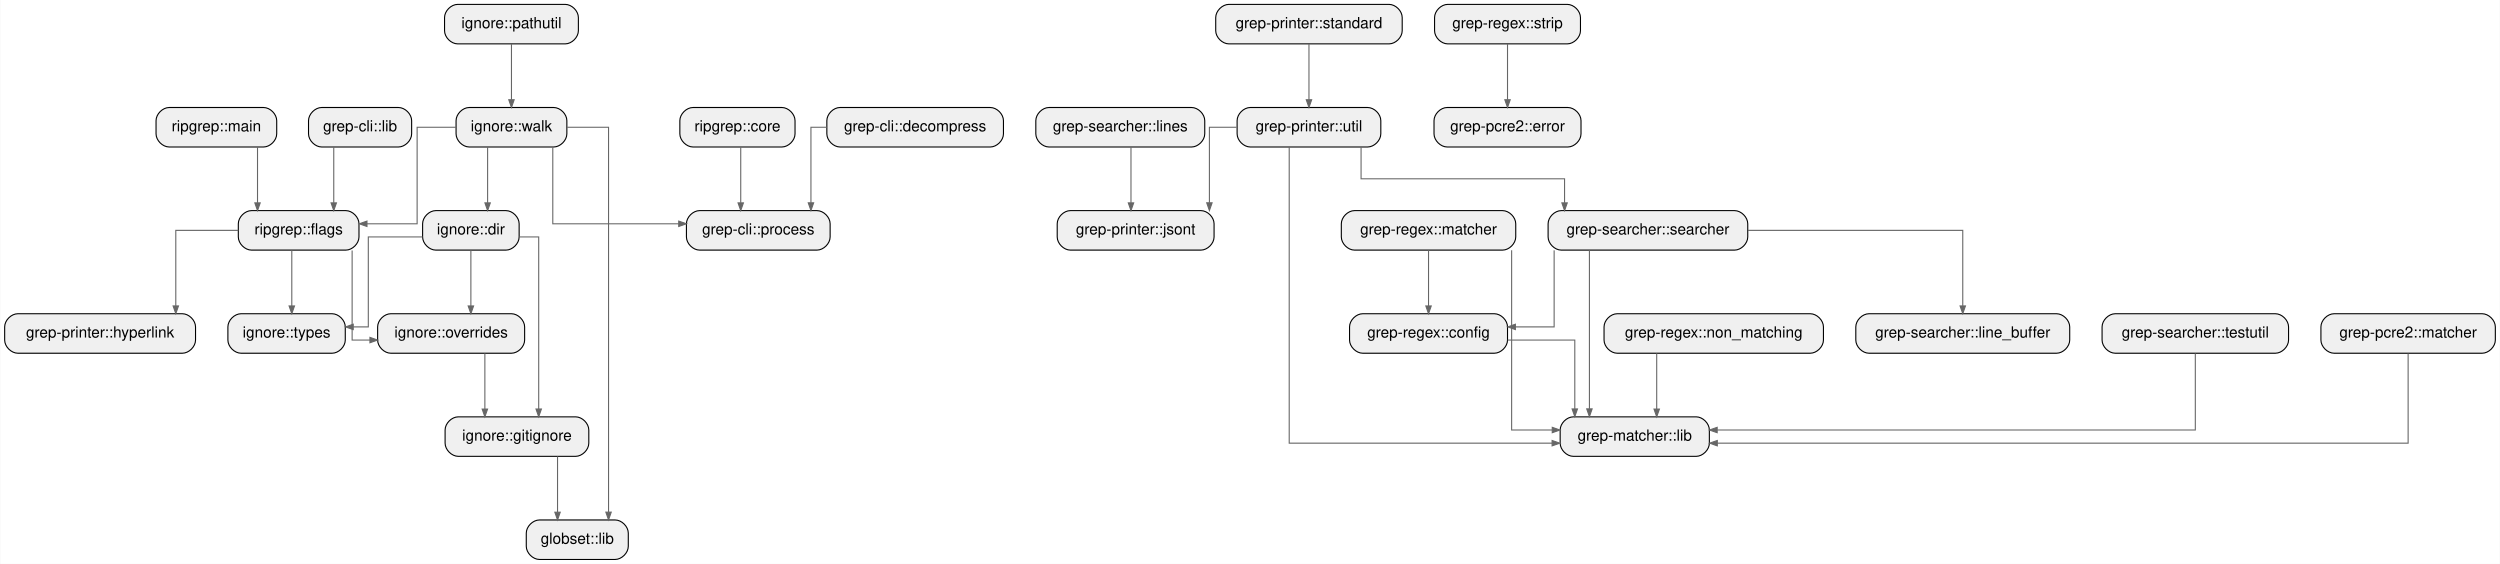
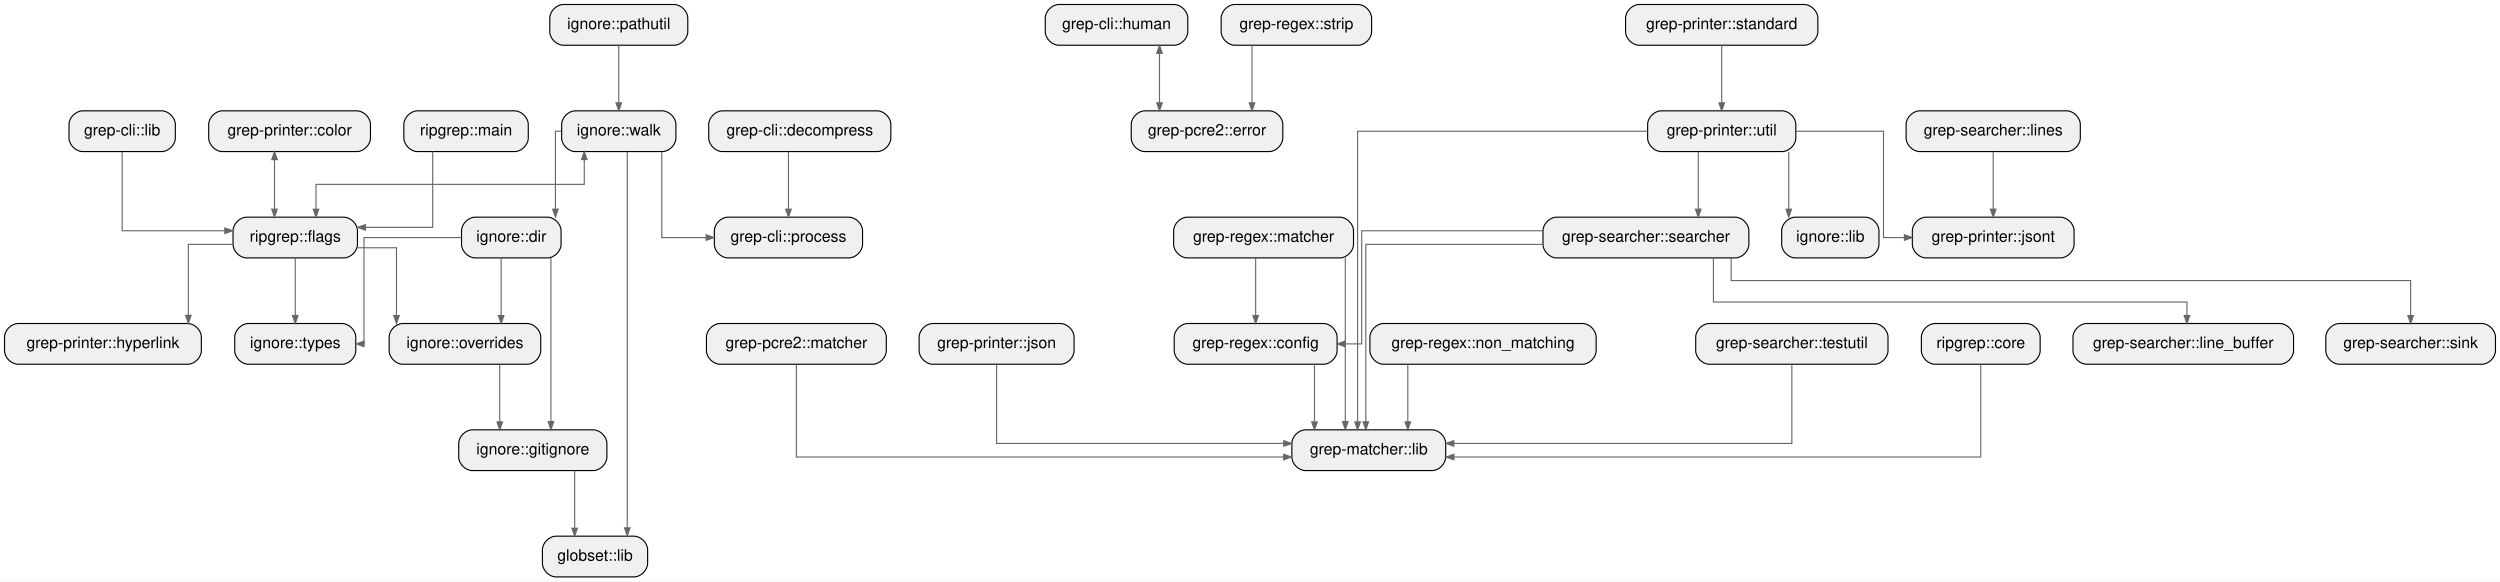
- <svg xmlns="http://www.w3.org/2000/svg" width="2279pt" height="514pt" viewBox="0.00 0.00 2278.50 514.00">
+ <svg xmlns="http://www.w3.org/2000/svg" width="2210pt" height="514pt" viewBox="0.00 0.00 2210.00 514.00">
  <g id="graph0" class="graph" transform="scale(1 1) rotate(0) translate(4 510)">
-     <polygon fill="white" stroke="transparent" points="-4,4 -4,-510 2274.5,-510 2274.5,4 -4,4" />
+     <polygon fill="white" stroke="transparent" points="-4,4 -4,-510 2206,-510 2206,4 -4,4" />
    <g id="node1" class="node">
      <path fill="#f0f0f0" stroke="black" d="M556.5,-36C556.5,-36 487.5,-36 487.5,-36 481.5,-36 475.5,-30 475.5,-24 475.5,-24 475.5,-12 475.5,-12 475.5,-6 481.5,0 487.5,0 487.5,0 556.5,0 556.5,0 562.5,0 568.5,-6 568.5,-12 568.5,-12 568.5,-24 568.5,-24 568.5,-30 562.5,-36 556.5,-36" />
      <text text-anchor="middle" x="522" y="-14.3" font-family="Helvetica,sans-Serif" font-size="14.00">globset::lib</text>
    </g>
    <g id="node2" class="node">
-       <path fill="#f0f0f0" stroke="black" d="M898.5,-412C898.5,-412 761.5,-412 761.5,-412 755.5,-412 749.5,-406 749.5,-400 749.5,-400 749.5,-388 749.5,-388 749.5,-382 755.5,-376 761.5,-376 761.5,-376 898.5,-376 898.5,-376 904.5,-376 910.5,-382 910.5,-388 910.5,-388 910.5,-400 910.5,-400 910.5,-406 904.5,-412 898.5,-412" />
-       <text text-anchor="middle" x="830" y="-390.3" font-family="Helvetica,sans-Serif" font-size="14.00">grep-cli::decompress</text>
+       <path fill="#f0f0f0" stroke="black" d="M771.5,-412C771.5,-412 634.5,-412 634.5,-412 628.5,-412 622.5,-406 622.5,-400 622.5,-400 622.5,-388 622.5,-388 622.5,-382 628.5,-376 634.5,-376 634.5,-376 771.5,-376 771.5,-376 777.5,-376 783.5,-382 783.5,-388 783.5,-388 783.5,-400 783.5,-400 783.5,-406 777.5,-412 771.5,-412" />
+       <text text-anchor="middle" x="703" y="-390.3" font-family="Helvetica,sans-Serif" font-size="14.00">grep-cli::decompress</text>
+     </g>
+     <g id="node5" class="node">
+       <path fill="#f0f0f0" stroke="black" d="M746.5,-318C746.5,-318 639.5,-318 639.5,-318 633.5,-318 627.5,-312 627.5,-306 627.5,-306 627.5,-294 627.5,-294 627.5,-288 633.5,-282 639.5,-282 639.5,-282 746.5,-282 746.5,-282 752.5,-282 758.5,-288 758.5,-294 758.5,-294 758.5,-306 758.5,-306 758.5,-312 752.5,-318 746.5,-318" />
+       <text text-anchor="middle" x="693" y="-296.3" font-family="Helvetica,sans-Serif" font-size="14.00">grep-cli::process</text>
+     </g>
+     <g id="edge1" class="edge">
+       <path fill="none" stroke="#666666" d="M693,-375.88C693,-375.88 693,-325.07 693,-325.07" />
+       <polygon fill="#666666" stroke="#666666" points="695.45,-325.07 693,-318.07 690.55,-325.07 695.45,-325.07" />
+     </g>
+     <g id="node3" class="node">
+       <path fill="#f0f0f0" stroke="black" d="M1034,-506C1034,-506 932,-506 932,-506 926,-506 920,-500 920,-494 920,-494 920,-482 920,-482 920,-476 926,-470 932,-470 932,-470 1034,-470 1034,-470 1040,-470 1046,-476 1046,-482 1046,-482 1046,-494 1046,-494 1046,-500 1040,-506 1034,-506" />
+       <text text-anchor="middle" x="983" y="-484.3" font-family="Helvetica,sans-Serif" font-size="14.00">grep-cli::human</text>
+     </g>
+     <g id="node7" class="node">
+       <path fill="#f0f0f0" stroke="black" d="M1118,-412C1118,-412 1008,-412 1008,-412 1002,-412 996,-406 996,-400 996,-400 996,-388 996,-388 996,-382 1002,-376 1008,-376 1008,-376 1118,-376 1118,-376 1124,-376 1130,-382 1130,-388 1130,-388 1130,-400 1130,-400 1130,-406 1124,-412 1118,-412" />
+       <text text-anchor="middle" x="1063" y="-390.3" font-family="Helvetica,sans-Serif" font-size="14.00">grep-pcre2::error</text>
+     </g>
+     <g id="edge2" class="edge">
+       <path fill="none" stroke="#666666" d="M1021,-462.88C1021,-462.88 1021,-419.07 1021,-419.07" />
+       <polygon fill="#666666" stroke="#666666" points="1023.45,-419.07 1021,-412.07 1018.55,-419.07 1023.45,-419.07" />
+       <polygon fill="#666666" stroke="#666666" points="1018.55,-462.88 1021,-469.88 1023.45,-462.88 1018.55,-462.88" />
    </g>
    <g id="node4" class="node">
-       <path fill="#f0f0f0" stroke="black" d="M740.5,-318C740.5,-318 633.5,-318 633.5,-318 627.5,-318 621.5,-312 621.5,-306 621.5,-306 621.5,-294 621.5,-294 621.5,-288 627.5,-282 633.5,-282 633.5,-282 740.5,-282 740.5,-282 746.5,-282 752.5,-288 752.5,-294 752.5,-294 752.5,-306 752.5,-306 752.5,-312 746.5,-318 740.5,-318" />
-       <text text-anchor="middle" x="687" y="-296.3" font-family="Helvetica,sans-Serif" font-size="14.00">grep-cli::process</text>
-     </g>
-     <g id="edge1" class="edge">
-       <path fill="none" stroke="#666666" d="M749.43,-394C740.75,-394 735,-394 735,-394 735,-394 735,-325.12 735,-325.12" />
-       <polygon fill="#666666" stroke="#666666" points="737.45,-325.12 735,-318.12 732.55,-325.12 737.45,-325.12" />
-     </g>
-     <g id="node3" class="node">
-       <path fill="#f0f0f0" stroke="black" d="M359,-412C359,-412 289,-412 289,-412 283,-412 277,-406 277,-400 277,-400 277,-388 277,-388 277,-382 283,-376 289,-376 289,-376 359,-376 359,-376 365,-376 371,-382 371,-388 371,-388 371,-400 371,-400 371,-406 365,-412 359,-412" />
-       <text text-anchor="middle" x="324" y="-390.3" font-family="Helvetica,sans-Serif" font-size="14.00">grep-cli::lib</text>
-     </g>
-     <g id="node27" class="node">
-       <path fill="#f0f0f0" stroke="black" d="M311,-318C311,-318 225,-318 225,-318 219,-318 213,-312 213,-306 213,-306 213,-294 213,-294 213,-288 219,-282 225,-282 225,-282 311,-282 311,-282 317,-282 323,-288 323,-294 323,-294 323,-306 323,-306 323,-312 317,-318 311,-318" />
-       <text text-anchor="middle" x="268" y="-296.3" font-family="Helvetica,sans-Serif" font-size="14.00">ripgrep::flags</text>
-     </g>
-     <g id="edge2" class="edge">
-       <path fill="none" stroke="#666666" d="M300,-375.88C300,-375.88 300,-325.07 300,-325.07" />
-       <polygon fill="#666666" stroke="#666666" points="302.45,-325.07 300,-318.07 297.55,-325.07 302.45,-325.07" />
-     </g>
-     <g id="node5" class="node">
-       <path fill="#f0f0f0" stroke="black" d="M1542,-130C1542,-130 1430,-130 1430,-130 1424,-130 1418,-124 1418,-118 1418,-118 1418,-106 1418,-106 1418,-100 1424,-94 1430,-94 1430,-94 1542,-94 1542,-94 1548,-94 1554,-100 1554,-106 1554,-106 1554,-118 1554,-118 1554,-124 1548,-130 1542,-130" />
-       <text text-anchor="middle" x="1486" y="-108.3" font-family="Helvetica,sans-Serif" font-size="14.00">grep-matcher::lib</text>
+       <path fill="#f0f0f0" stroke="black" d="M139,-412C139,-412 69,-412 69,-412 63,-412 57,-406 57,-400 57,-400 57,-388 57,-388 57,-382 63,-376 69,-376 69,-376 139,-376 139,-376 145,-376 151,-382 151,-388 151,-388 151,-400 151,-400 151,-406 145,-412 139,-412" />
+       <text text-anchor="middle" x="104" y="-390.3" font-family="Helvetica,sans-Serif" font-size="14.00">grep-cli::lib</text>
+     </g>
+     <g id="node32" class="node">
+       <path fill="#f0f0f0" stroke="black" d="M300,-318C300,-318 214,-318 214,-318 208,-318 202,-312 202,-306 202,-306 202,-294 202,-294 202,-288 208,-282 214,-282 214,-282 300,-282 300,-282 306,-282 312,-288 312,-294 312,-294 312,-306 312,-306 312,-312 306,-318 300,-318" />
+       <text text-anchor="middle" x="257" y="-296.3" font-family="Helvetica,sans-Serif" font-size="14.00">ripgrep::flags</text>
+     </g>
+     <g id="edge3" class="edge">
+       <path fill="none" stroke="#666666" d="M104,-375.77C104,-349.99 104,-306 104,-306 104,-306 194.76,-306 194.76,-306" />
+       <polygon fill="#666666" stroke="#666666" points="194.76,-308.45 201.76,-306 194.76,-303.55 194.76,-308.45" />
    </g>
    <g id="node6" class="node">
-       <path fill="#f0f0f0" stroke="black" d="M1425,-412C1425,-412 1315,-412 1315,-412 1309,-412 1303,-406 1303,-400 1303,-400 1303,-388 1303,-388 1303,-382 1309,-376 1315,-376 1315,-376 1425,-376 1425,-376 1431,-376 1437,-382 1437,-388 1437,-388 1437,-400 1437,-400 1437,-406 1431,-412 1425,-412" />
-       <text text-anchor="middle" x="1370" y="-390.3" font-family="Helvetica,sans-Serif" font-size="14.00">grep-pcre2::error</text>
-     </g>
-     <g id="node7" class="node">
-       <path fill="#f0f0f0" stroke="black" d="M2258.5,-224C2258.5,-224 2123.5,-224 2123.5,-224 2117.5,-224 2111.5,-218 2111.5,-212 2111.5,-212 2111.5,-200 2111.5,-200 2111.5,-194 2117.5,-188 2123.5,-188 2123.5,-188 2258.5,-188 2258.5,-188 2264.5,-188 2270.5,-194 2270.5,-200 2270.5,-200 2270.5,-212 2270.5,-212 2270.5,-218 2264.5,-224 2258.5,-224" />
-       <text text-anchor="middle" x="2191" y="-202.3" font-family="Helvetica,sans-Serif" font-size="14.00">grep-pcre2::matcher</text>
-     </g>
-     <g id="edge3" class="edge">
-       <path fill="none" stroke="#666666" d="M2191,-187.66C2191,-158.79 2191,-106 2191,-106 2191,-106 1561.24,-106 1561.24,-106" />
-       <polygon fill="#666666" stroke="#666666" points="1561.24,-103.55 1554.24,-106 1561.24,-108.45 1561.24,-103.55" />
+       <path fill="#f0f0f0" stroke="black" d="M1262,-130C1262,-130 1150,-130 1150,-130 1144,-130 1138,-124 1138,-118 1138,-118 1138,-106 1138,-106 1138,-100 1144,-94 1150,-94 1150,-94 1262,-94 1262,-94 1268,-94 1274,-100 1274,-106 1274,-106 1274,-118 1274,-118 1274,-124 1268,-130 1262,-130" />
+       <text text-anchor="middle" x="1206" y="-108.3" font-family="Helvetica,sans-Serif" font-size="14.00">grep-matcher::lib</text>
    </g>
    <g id="node8" class="node">
+       <path fill="#f0f0f0" stroke="black" d="M767.5,-224C767.5,-224 632.5,-224 632.5,-224 626.5,-224 620.5,-218 620.5,-212 620.5,-212 620.5,-200 620.5,-200 620.5,-194 626.5,-188 632.5,-188 632.5,-188 767.5,-188 767.5,-188 773.5,-188 779.5,-194 779.5,-200 779.5,-200 779.5,-212 779.5,-212 779.5,-218 773.5,-224 767.5,-224" />
+       <text text-anchor="middle" x="700" y="-202.3" font-family="Helvetica,sans-Serif" font-size="14.00">grep-pcre2::matcher</text>
+     </g>
+     <g id="edge4" class="edge">
+       <path fill="none" stroke="#666666" d="M700,-187.66C700,-158.79 700,-106 700,-106 700,-106 1130.76,-106 1130.76,-106" />
+       <polygon fill="#666666" stroke="#666666" points="1130.76,-108.45 1137.76,-106 1130.76,-103.55 1130.76,-108.45" />
+     </g>
+     <g id="node9" class="node">
+       <path fill="#f0f0f0" stroke="black" d="M311.5,-412C311.5,-412 192.5,-412 192.5,-412 186.5,-412 180.5,-406 180.5,-400 180.5,-400 180.5,-388 180.5,-388 180.5,-382 186.5,-376 192.5,-376 192.5,-376 311.5,-376 311.5,-376 317.5,-376 323.5,-382 323.5,-388 323.5,-388 323.5,-400 323.5,-400 323.5,-406 317.5,-412 311.5,-412" />
+       <text text-anchor="middle" x="252" y="-390.3" font-family="Helvetica,sans-Serif" font-size="14.00">grep-printer::color</text>
+     </g>
+     <g id="edge5" class="edge">
+       <path fill="none" stroke="#666666" d="M238.67,-368.88C238.67,-368.88 238.67,-325.07 238.67,-325.07" />
+       <polygon fill="#666666" stroke="#666666" points="241.12,-325.07 238.67,-318.07 236.22,-325.07 241.12,-325.07" />
+       <polygon fill="#666666" stroke="#666666" points="236.22,-368.88 238.67,-375.88 241.12,-368.88 236.22,-368.88" />
+     </g>
+     <g id="node10" class="node">
      <path fill="#f0f0f0" stroke="black" d="M162,-224C162,-224 12,-224 12,-224 6,-224 0,-218 0,-212 0,-212 0,-200 0,-200 0,-194 6,-188 12,-188 12,-188 162,-188 162,-188 168,-188 174,-194 174,-200 174,-200 174,-212 174,-212 174,-218 168,-224 162,-224" />
      <text text-anchor="middle" x="87" y="-202.3" font-family="Helvetica,sans-Serif" font-size="14.00">grep-printer::hyperlink</text>
    </g>
-     <g id="node9" class="node">
-       <path fill="#f0f0f0" stroke="black" d="M1090.5,-318C1090.5,-318 971.5,-318 971.5,-318 965.5,-318 959.5,-312 959.5,-306 959.5,-306 959.5,-294 959.5,-294 959.5,-288 965.5,-282 971.5,-282 971.5,-282 1090.5,-282 1090.5,-282 1096.5,-282 1102.5,-288 1102.5,-294 1102.5,-294 1102.5,-306 1102.5,-306 1102.5,-312 1096.5,-318 1090.5,-318" />
-       <text text-anchor="middle" x="1031" y="-296.3" font-family="Helvetica,sans-Serif" font-size="14.00">grep-printer::jsont</text>
-     </g>
-     <g id="node10" class="node">
-       <path fill="#f0f0f0" stroke="black" d="M1262,-506C1262,-506 1116,-506 1116,-506 1110,-506 1104,-500 1104,-494 1104,-494 1104,-482 1104,-482 1104,-476 1110,-470 1116,-470 1116,-470 1262,-470 1262,-470 1268,-470 1274,-476 1274,-482 1274,-482 1274,-494 1274,-494 1274,-500 1268,-506 1262,-506" />
-       <text text-anchor="middle" x="1189" y="-484.3" font-family="Helvetica,sans-Serif" font-size="14.00">grep-printer::standard</text>
-     </g>
    <g id="node11" class="node">
-       <path fill="#f0f0f0" stroke="black" d="M1242.5,-412C1242.5,-412 1135.5,-412 1135.5,-412 1129.5,-412 1123.5,-406 1123.5,-400 1123.5,-400 1123.5,-388 1123.5,-388 1123.5,-382 1129.5,-376 1135.5,-376 1135.5,-376 1242.5,-376 1242.5,-376 1248.5,-376 1254.5,-382 1254.5,-388 1254.5,-388 1254.5,-400 1254.5,-400 1254.5,-406 1248.5,-412 1242.5,-412" />
-       <text text-anchor="middle" x="1189" y="-390.3" font-family="Helvetica,sans-Serif" font-size="14.00">grep-printer::util</text>
-     </g>
-     <g id="edge4" class="edge">
-       <path fill="none" stroke="#666666" d="M1189,-469.88C1189,-469.88 1189,-419.07 1189,-419.07" />
-       <polygon fill="#666666" stroke="#666666" points="1191.45,-419.07 1189,-412.07 1186.55,-419.07 1191.45,-419.07" />
-     </g>
-     <g id="edge5" class="edge">
-       <path fill="none" stroke="#666666" d="M1171,-375.98C1171,-312.93 1171,-106 1171,-106 1171,-106 1410.65,-106 1410.65,-106" />
-       <polygon fill="#666666" stroke="#666666" points="1410.65,-108.45 1417.65,-106 1410.65,-103.55 1410.65,-108.45" />
+       <path fill="#f0f0f0" stroke="black" d="M933.5,-224C933.5,-224 820.5,-224 820.5,-224 814.5,-224 808.5,-218 808.5,-212 808.5,-212 808.5,-200 808.5,-200 808.5,-194 814.5,-188 820.5,-188 820.5,-188 933.5,-188 933.5,-188 939.5,-188 945.5,-194 945.5,-200 945.5,-200 945.5,-212 945.5,-212 945.5,-218 939.5,-224 933.5,-224" />
+       <text text-anchor="middle" x="877" y="-202.3" font-family="Helvetica,sans-Serif" font-size="14.00">grep-printer::json</text>
    </g>
    <g id="edge6" class="edge">
-       <path fill="none" stroke="#666666" d="M1123.05,-394C1108.97,-394 1098.25,-394 1098.25,-394 1098.25,-394 1098.25,-325.12 1098.25,-325.12" />
-       <polygon fill="#666666" stroke="#666666" points="1100.7,-325.12 1098.25,-318.12 1095.8,-325.12 1100.7,-325.12" />
+       <path fill="none" stroke="#666666" d="M877,-187.77C877,-161.99 877,-118 877,-118 877,-118 1130.83,-118 1130.83,-118" />
+       <polygon fill="#666666" stroke="#666666" points="1130.83,-120.45 1137.83,-118 1130.83,-115.55 1130.83,-120.45" />
+     </g>
+     <g id="node12" class="node">
+       <path fill="#f0f0f0" stroke="black" d="M1817.5,-318C1817.5,-318 1698.5,-318 1698.5,-318 1692.5,-318 1686.5,-312 1686.5,-306 1686.5,-306 1686.5,-294 1686.5,-294 1686.5,-288 1692.5,-282 1698.5,-282 1698.5,-282 1817.5,-282 1817.5,-282 1823.5,-282 1829.5,-288 1829.5,-294 1829.5,-294 1829.5,-306 1829.5,-306 1829.5,-312 1823.5,-318 1817.5,-318" />
+       <text text-anchor="middle" x="1758" y="-296.3" font-family="Helvetica,sans-Serif" font-size="14.00">grep-printer::jsont</text>
+     </g>
+     <g id="node13" class="node">
+       <path fill="#f0f0f0" stroke="black" d="M1591,-506C1591,-506 1445,-506 1445,-506 1439,-506 1433,-500 1433,-494 1433,-494 1433,-482 1433,-482 1433,-476 1439,-470 1445,-470 1445,-470 1591,-470 1591,-470 1597,-470 1603,-476 1603,-482 1603,-482 1603,-494 1603,-494 1603,-500 1597,-506 1591,-506" />
+       <text text-anchor="middle" x="1518" y="-484.3" font-family="Helvetica,sans-Serif" font-size="14.00">grep-printer::standard</text>
+     </g>
+     <g id="node14" class="node">
+       <path fill="#f0f0f0" stroke="black" d="M1571.5,-412C1571.5,-412 1464.5,-412 1464.5,-412 1458.5,-412 1452.5,-406 1452.5,-400 1452.5,-400 1452.5,-388 1452.5,-388 1452.5,-382 1458.5,-376 1464.5,-376 1464.5,-376 1571.5,-376 1571.5,-376 1577.5,-376 1583.5,-382 1583.5,-388 1583.5,-388 1583.5,-400 1583.5,-400 1583.5,-406 1577.5,-412 1571.5,-412" />
+       <text text-anchor="middle" x="1518" y="-390.3" font-family="Helvetica,sans-Serif" font-size="14.00">grep-printer::util</text>
+     </g>
+     <g id="edge7" class="edge">
+       <path fill="none" stroke="#666666" d="M1518,-469.88C1518,-469.88 1518,-419.07 1518,-419.07" />
+       <polygon fill="#666666" stroke="#666666" points="1520.45,-419.07 1518,-412.07 1515.55,-419.07 1520.45,-419.07" />
+     </g>
+     <g id="edge8" class="edge">
+       <path fill="none" stroke="#666666" d="M1452.48,-394C1358.36,-394 1196.12,-394 1196.12,-394 1196.12,-394 1196.12,-137.07 1196.12,-137.07" />
+       <polygon fill="#666666" stroke="#666666" points="1198.58,-137.07 1196.12,-130.07 1193.68,-137.07 1198.58,-137.07" />
+     </g>
+     <g id="edge9" class="edge">
+       <path fill="none" stroke="#666666" d="M1583.64,-394C1621.23,-394 1661,-394 1661,-394 1661,-394 1661,-300 1661,-300 1661,-300 1679.49,-300 1679.49,-300" />
+       <polygon fill="#666666" stroke="#666666" points="1679.49,-302.45 1686.49,-300 1679.49,-297.55 1679.49,-302.45" />
+     </g>
+     <g id="node21" class="node">
+       <path fill="#f0f0f0" stroke="black" d="M1530,-318C1530,-318 1372,-318 1372,-318 1366,-318 1360,-312 1360,-306 1360,-306 1360,-294 1360,-294 1360,-288 1366,-282 1372,-282 1372,-282 1530,-282 1530,-282 1536,-282 1542,-288 1542,-294 1542,-294 1542,-306 1542,-306 1542,-312 1536,-318 1530,-318" />
+       <text text-anchor="middle" x="1451" y="-296.3" font-family="Helvetica,sans-Serif" font-size="14.00">grep-searcher::searcher</text>
+     </g>
+     <g id="edge10" class="edge">
+       <path fill="none" stroke="#666666" d="M1497.25,-375.88C1497.25,-375.88 1497.25,-325.07 1497.25,-325.07" />
+       <polygon fill="#666666" stroke="#666666" points="1499.7,-325.07 1497.25,-318.07 1494.8,-325.07 1499.7,-325.07" />
+     </g>
+     <g id="node26" class="node">
+       <path fill="#f0f0f0" stroke="black" d="M1645,-318C1645,-318 1583,-318 1583,-318 1577,-318 1571,-312 1571,-306 1571,-306 1571,-294 1571,-294 1571,-288 1577,-282 1583,-282 1583,-282 1645,-282 1645,-282 1651,-282 1657,-288 1657,-294 1657,-294 1657,-306 1657,-306 1657,-312 1651,-318 1645,-318" />
+       <text text-anchor="middle" x="1614" y="-296.3" font-family="Helvetica,sans-Serif" font-size="14.00">ignore::lib</text>
+     </g>
+     <g id="edge11" class="edge">
+       <path fill="none" stroke="#666666" d="M1577.25,-375.88C1577.25,-375.88 1577.25,-325.07 1577.25,-325.07" />
+       <polygon fill="#666666" stroke="#666666" points="1579.7,-325.07 1577.25,-318.07 1574.8,-325.07 1579.7,-325.07" />
+     </g>
+     <g id="node15" class="node">
+       <path fill="#f0f0f0" stroke="black" d="M1166,-224C1166,-224 1046,-224 1046,-224 1040,-224 1034,-218 1034,-212 1034,-212 1034,-200 1034,-200 1034,-194 1040,-188 1046,-188 1046,-188 1166,-188 1166,-188 1172,-188 1178,-194 1178,-200 1178,-200 1178,-212 1178,-212 1178,-218 1172,-224 1166,-224" />
+       <text text-anchor="middle" x="1106" y="-202.3" font-family="Helvetica,sans-Serif" font-size="14.00">grep-regex::config</text>
+     </g>
+     <g id="edge12" class="edge">
+       <path fill="none" stroke="#666666" d="M1158,-187.88C1158,-187.88 1158,-137.07 1158,-137.07" />
+       <polygon fill="#666666" stroke="#666666" points="1160.45,-137.07 1158,-130.07 1155.55,-137.07 1160.45,-137.07" />
+     </g>
+     <g id="node16" class="node">
+       <path fill="#f0f0f0" stroke="black" d="M1180.5,-318C1180.5,-318 1045.5,-318 1045.5,-318 1039.5,-318 1033.5,-312 1033.5,-306 1033.5,-306 1033.5,-294 1033.5,-294 1033.5,-288 1039.5,-282 1045.5,-282 1045.5,-282 1180.5,-282 1180.5,-282 1186.5,-282 1192.5,-288 1192.5,-294 1192.5,-294 1192.5,-306 1192.5,-306 1192.5,-312 1186.5,-318 1180.5,-318" />
+       <text text-anchor="middle" x="1113" y="-296.3" font-family="Helvetica,sans-Serif" font-size="14.00">grep-regex::matcher</text>
+     </g>
+     <g id="edge13" class="edge">
+       <path fill="none" stroke="#666666" d="M1185.25,-281.97C1185.25,-281.97 1185.25,-137.25 1185.25,-137.25" />
+       <polygon fill="#666666" stroke="#666666" points="1187.7,-137.25 1185.25,-130.25 1182.8,-137.25 1187.7,-137.25" />
+     </g>
+     <g id="edge14" class="edge">
+       <path fill="none" stroke="#666666" d="M1106,-281.88C1106,-281.88 1106,-231.07 1106,-231.07" />
+       <polygon fill="#666666" stroke="#666666" points="1108.45,-231.07 1106,-224.07 1103.55,-231.07 1108.45,-231.07" />
+     </g>
+     <g id="node17" class="node">
+       <path fill="#f0f0f0" stroke="black" d="M1395,-224C1395,-224 1219,-224 1219,-224 1213,-224 1207,-218 1207,-212 1207,-212 1207,-200 1207,-200 1207,-194 1213,-188 1219,-188 1219,-188 1395,-188 1395,-188 1401,-188 1407,-194 1407,-200 1407,-200 1407,-212 1407,-212 1407,-218 1401,-224 1395,-224" />
+       <text text-anchor="middle" x="1307" y="-202.3" font-family="Helvetica,sans-Serif" font-size="14.00">grep-regex::non_matching</text>
+     </g>
+     <g id="edge15" class="edge">
+       <path fill="none" stroke="#666666" d="M1240.5,-187.88C1240.5,-187.88 1240.5,-137.07 1240.5,-137.07" />
+       <polygon fill="#666666" stroke="#666666" points="1242.95,-137.07 1240.5,-130.07 1238.05,-137.07 1242.95,-137.07" />
    </g>
    <g id="node18" class="node">
-       <path fill="#f0f0f0" stroke="black" d="M1577,-318C1577,-318 1419,-318 1419,-318 1413,-318 1407,-312 1407,-306 1407,-306 1407,-294 1407,-294 1407,-288 1413,-282 1419,-282 1419,-282 1577,-282 1577,-282 1583,-282 1589,-288 1589,-294 1589,-294 1589,-306 1589,-306 1589,-312 1583,-318 1577,-318" />
-       <text text-anchor="middle" x="1498" y="-296.3" font-family="Helvetica,sans-Serif" font-size="14.00">grep-searcher::searcher</text>
-     </g>
-     <g id="edge7" class="edge">
-       <path fill="none" stroke="#666666" d="M1236.5,-375.96C1236.5,-362.71 1236.5,-347 1236.5,-347 1236.5,-347 1422,-347 1422,-347 1422,-347 1422,-325.04 1422,-325.04" />
-       <polygon fill="#666666" stroke="#666666" points="1424.45,-325.04 1422,-318.04 1419.55,-325.04 1424.45,-325.04" />
-     </g>
-     <g id="node12" class="node">
-       <path fill="#f0f0f0" stroke="black" d="M1358,-224C1358,-224 1238,-224 1238,-224 1232,-224 1226,-218 1226,-212 1226,-212 1226,-200 1226,-200 1226,-194 1232,-188 1238,-188 1238,-188 1358,-188 1358,-188 1364,-188 1370,-194 1370,-200 1370,-200 1370,-212 1370,-212 1370,-218 1364,-224 1358,-224" />
-       <text text-anchor="middle" x="1298" y="-202.3" font-family="Helvetica,sans-Serif" font-size="14.00">grep-regex::config</text>
-     </g>
-     <g id="edge8" class="edge">
-       <path fill="none" stroke="#666666" d="M1370.13,-200C1401.55,-200 1431.33,-200 1431.33,-200 1431.33,-200 1431.33,-137.23 1431.33,-137.23" />
-       <polygon fill="#666666" stroke="#666666" points="1433.78,-137.23 1431.33,-130.23 1428.88,-137.23 1433.78,-137.23" />
-     </g>
-     <g id="node13" class="node">
-       <path fill="#f0f0f0" stroke="black" d="M1365.5,-318C1365.5,-318 1230.5,-318 1230.5,-318 1224.5,-318 1218.5,-312 1218.5,-306 1218.5,-306 1218.5,-294 1218.5,-294 1218.5,-288 1224.5,-282 1230.5,-282 1230.5,-282 1365.5,-282 1365.5,-282 1371.5,-282 1377.5,-288 1377.5,-294 1377.5,-294 1377.5,-306 1377.5,-306 1377.5,-312 1371.5,-318 1365.5,-318" />
-       <text text-anchor="middle" x="1298" y="-296.3" font-family="Helvetica,sans-Serif" font-size="14.00">grep-regex::matcher</text>
-     </g>
-     <g id="edge9" class="edge">
-       <path fill="none" stroke="#666666" d="M1373.75,-281.88C1373.75,-235.85 1373.75,-118 1373.75,-118 1373.75,-118 1410.79,-118 1410.79,-118" />
-       <polygon fill="#666666" stroke="#666666" points="1410.79,-120.45 1417.79,-118 1410.79,-115.55 1410.79,-120.45" />
-     </g>
-     <g id="edge10" class="edge">
-       <path fill="none" stroke="#666666" d="M1298,-281.88C1298,-281.88 1298,-231.07 1298,-231.07" />
-       <polygon fill="#666666" stroke="#666666" points="1300.45,-231.07 1298,-224.07 1295.55,-231.07 1300.45,-231.07" />
-     </g>
-     <g id="node14" class="node">
-       <path fill="#f0f0f0" stroke="black" d="M1646,-224C1646,-224 1470,-224 1470,-224 1464,-224 1458,-218 1458,-212 1458,-212 1458,-200 1458,-200 1458,-194 1464,-188 1470,-188 1470,-188 1646,-188 1646,-188 1652,-188 1658,-194 1658,-200 1658,-200 1658,-212 1658,-212 1658,-218 1652,-224 1646,-224" />
-       <text text-anchor="middle" x="1558" y="-202.3" font-family="Helvetica,sans-Serif" font-size="14.00">grep-regex::non_matching</text>
-     </g>
-     <g id="edge11" class="edge">
-       <path fill="none" stroke="#666666" d="M1506,-187.88C1506,-187.88 1506,-137.07 1506,-137.07" />
-       <polygon fill="#666666" stroke="#666666" points="1508.45,-137.07 1506,-130.07 1503.55,-137.07 1508.45,-137.07" />
-     </g>
-     <g id="node15" class="node">
-       <path fill="#f0f0f0" stroke="black" d="M1424.5,-506C1424.5,-506 1315.5,-506 1315.5,-506 1309.5,-506 1303.5,-500 1303.5,-494 1303.5,-494 1303.5,-482 1303.5,-482 1303.5,-476 1309.5,-470 1315.5,-470 1315.5,-470 1424.5,-470 1424.5,-470 1430.5,-470 1436.5,-476 1436.5,-482 1436.5,-482 1436.5,-494 1436.5,-494 1436.5,-500 1430.5,-506 1424.5,-506" />
-       <text text-anchor="middle" x="1370" y="-484.3" font-family="Helvetica,sans-Serif" font-size="14.00">grep-regex::strip</text>
-     </g>
-     <g id="edge12" class="edge">
-       <path fill="none" stroke="#666666" d="M1370,-469.88C1370,-469.88 1370,-419.07 1370,-419.07" />
-       <polygon fill="#666666" stroke="#666666" points="1372.45,-419.07 1370,-412.07 1367.55,-419.07 1372.45,-419.07" />
-     </g>
-     <g id="node16" class="node">
-       <path fill="#f0f0f0" stroke="black" d="M1870.5,-224C1870.5,-224 1699.5,-224 1699.5,-224 1693.5,-224 1687.5,-218 1687.5,-212 1687.5,-212 1687.5,-200 1687.5,-200 1687.5,-194 1693.5,-188 1699.5,-188 1699.5,-188 1870.5,-188 1870.5,-188 1876.5,-188 1882.5,-194 1882.5,-200 1882.5,-200 1882.5,-212 1882.5,-212 1882.5,-218 1876.5,-224 1870.5,-224" />
-       <text text-anchor="middle" x="1785" y="-202.3" font-family="Helvetica,sans-Serif" font-size="14.00">grep-searcher::line_buffer</text>
-     </g>
-     <g id="node17" class="node">
-       <path fill="#f0f0f0" stroke="black" d="M1082,-412C1082,-412 952,-412 952,-412 946,-412 940,-406 940,-400 940,-400 940,-388 940,-388 940,-382 946,-376 952,-376 952,-376 1082,-376 1082,-376 1088,-376 1094,-382 1094,-388 1094,-388 1094,-400 1094,-400 1094,-406 1088,-412 1082,-412" />
-       <text text-anchor="middle" x="1017" y="-390.3" font-family="Helvetica,sans-Serif" font-size="14.00">grep-searcher::lines</text>
-     </g>
-     <g id="edge13" class="edge">
-       <path fill="none" stroke="#666666" d="M1026.75,-375.88C1026.75,-375.88 1026.75,-325.07 1026.75,-325.07" />
-       <polygon fill="#666666" stroke="#666666" points="1029.2,-325.07 1026.75,-318.07 1024.3,-325.07 1029.2,-325.07" />
-     </g>
-     <g id="edge14" class="edge">
-       <path fill="none" stroke="#666666" d="M1444.67,-281.97C1444.67,-281.97 1444.67,-137.25 1444.67,-137.25" />
-       <polygon fill="#666666" stroke="#666666" points="1447.12,-137.25 1444.67,-130.25 1442.22,-137.25 1447.12,-137.25" />
-     </g>
-     <g id="edge15" class="edge">
-       <path fill="none" stroke="#666666" d="M1412.5,-281.77C1412.5,-255.99 1412.5,-212 1412.5,-212 1412.5,-212 1377.19,-212 1377.19,-212" />
-       <polygon fill="#666666" stroke="#666666" points="1377.19,-209.55 1370.19,-212 1377.19,-214.45 1377.19,-209.55" />
+       <path fill="#f0f0f0" stroke="black" d="M1196.5,-506C1196.5,-506 1087.5,-506 1087.5,-506 1081.5,-506 1075.5,-500 1075.5,-494 1075.5,-494 1075.5,-482 1075.5,-482 1075.5,-476 1081.5,-470 1087.5,-470 1087.5,-470 1196.5,-470 1196.5,-470 1202.5,-470 1208.5,-476 1208.5,-482 1208.5,-482 1208.5,-494 1208.5,-494 1208.5,-500 1202.5,-506 1196.5,-506" />
+       <text text-anchor="middle" x="1142" y="-484.3" font-family="Helvetica,sans-Serif" font-size="14.00">grep-regex::strip</text>
    </g>
    <g id="edge16" class="edge">
-       <path fill="none" stroke="#666666" d="M1589.2,-300C1673.24,-300 1785,-300 1785,-300 1785,-300 1785,-231.12 1785,-231.12" />
-       <polygon fill="#666666" stroke="#666666" points="1787.45,-231.12 1785,-224.12 1782.55,-231.12 1787.45,-231.12" />
+       <path fill="none" stroke="#666666" d="M1102.75,-469.88C1102.75,-469.88 1102.75,-419.07 1102.75,-419.07" />
+       <polygon fill="#666666" stroke="#666666" points="1105.2,-419.07 1102.75,-412.07 1100.3,-419.07 1105.2,-419.07" />
    </g>
    <g id="node19" class="node">
-       <path fill="#f0f0f0" stroke="black" d="M2070,-224C2070,-224 1924,-224 1924,-224 1918,-224 1912,-218 1912,-212 1912,-212 1912,-200 1912,-200 1912,-194 1918,-188 1924,-188 1924,-188 2070,-188 2070,-188 2076,-188 2082,-194 2082,-200 2082,-200 2082,-212 2082,-212 2082,-218 2076,-224 2070,-224" />
-       <text text-anchor="middle" x="1997" y="-202.3" font-family="Helvetica,sans-Serif" font-size="14.00">grep-searcher::testutil</text>
+       <path fill="#f0f0f0" stroke="black" d="M2011.5,-224C2011.5,-224 1840.5,-224 1840.5,-224 1834.5,-224 1828.5,-218 1828.5,-212 1828.5,-212 1828.5,-200 1828.5,-200 1828.5,-194 1834.5,-188 1840.5,-188 1840.5,-188 2011.5,-188 2011.5,-188 2017.5,-188 2023.5,-194 2023.5,-200 2023.5,-200 2023.5,-212 2023.5,-212 2023.5,-218 2017.5,-224 2011.5,-224" />
+       <text text-anchor="middle" x="1926" y="-202.3" font-family="Helvetica,sans-Serif" font-size="14.00">grep-searcher::line_buffer</text>
+     </g>
+     <g id="node20" class="node">
+       <path fill="#f0f0f0" stroke="black" d="M1823,-412C1823,-412 1693,-412 1693,-412 1687,-412 1681,-406 1681,-400 1681,-400 1681,-388 1681,-388 1681,-382 1687,-376 1693,-376 1693,-376 1823,-376 1823,-376 1829,-376 1835,-382 1835,-388 1835,-388 1835,-400 1835,-400 1835,-406 1829,-412 1823,-412" />
+       <text text-anchor="middle" x="1758" y="-390.3" font-family="Helvetica,sans-Serif" font-size="14.00">grep-searcher::lines</text>
    </g>
    <g id="edge17" class="edge">
-       <path fill="none" stroke="#666666" d="M1997,-187.77C1997,-161.99 1997,-118 1997,-118 1997,-118 1561.12,-118 1561.12,-118" />
-       <polygon fill="#666666" stroke="#666666" points="1561.12,-115.55 1554.12,-118 1561.12,-120.45 1561.12,-115.55" />
-     </g>
-     <g id="node20" class="node">
-       <path fill="#f0f0f0" stroke="black" d="M457,-318C457,-318 393,-318 393,-318 387,-318 381,-312 381,-306 381,-306 381,-294 381,-294 381,-288 387,-282 393,-282 393,-282 457,-282 457,-282 463,-282 469,-288 469,-294 469,-294 469,-306 469,-306 469,-312 463,-318 457,-318" />
-       <text text-anchor="middle" x="425" y="-296.3" font-family="Helvetica,sans-Serif" font-size="14.00">ignore::dir</text>
-     </g>
-     <g id="node21" class="node">
+       <path fill="none" stroke="#666666" d="M1758,-375.88C1758,-375.88 1758,-325.07 1758,-325.07" />
+       <polygon fill="#666666" stroke="#666666" points="1760.45,-325.07 1758,-318.07 1755.55,-325.07 1760.45,-325.07" />
+     </g>
+     <g id="edge18" class="edge">
+       <path fill="none" stroke="#666666" d="M1359.85,-294C1289.24,-294 1203.38,-294 1203.38,-294 1203.38,-294 1203.38,-137.12 1203.38,-137.12" />
+       <polygon fill="#666666" stroke="#666666" points="1205.83,-137.12 1203.38,-130.12 1200.93,-137.12 1205.83,-137.12" />
+     </g>
+     <g id="edge19" class="edge">
+       <path fill="none" stroke="#666666" d="M1359.94,-306C1288.03,-306 1199.75,-306 1199.75,-306 1199.75,-306 1199.75,-206 1199.75,-206 1199.75,-206 1185.01,-206 1185.01,-206" />
+       <polygon fill="#666666" stroke="#666666" points="1185.01,-203.55 1178.01,-206 1185.01,-208.45 1185.01,-203.55" />
+     </g>
+     <g id="edge20" class="edge">
+       <path fill="none" stroke="#666666" d="M1510.67,-281.96C1510.67,-265.27 1510.67,-243 1510.67,-243 1510.67,-243 1929.25,-243 1929.25,-243 1929.25,-243 1929.25,-231.07 1929.25,-231.07" />
+       <polygon fill="#666666" stroke="#666666" points="1931.7,-231.07 1929.25,-224.07 1926.8,-231.07 1931.7,-231.07" />
+     </g>
+     <g id="node22" class="node">
+       <path fill="#f0f0f0" stroke="black" d="M2190,-224C2190,-224 2064,-224 2064,-224 2058,-224 2052,-218 2052,-212 2052,-212 2052,-200 2052,-200 2052,-194 2058,-188 2064,-188 2064,-188 2190,-188 2190,-188 2196,-188 2202,-194 2202,-200 2202,-200 2202,-212 2202,-212 2202,-218 2196,-224 2190,-224" />
+       <text text-anchor="middle" x="2127" y="-202.3" font-family="Helvetica,sans-Serif" font-size="14.00">grep-searcher::sink</text>
+     </g>
+     <g id="edge21" class="edge">
+       <path fill="none" stroke="#666666" d="M1526.33,-281.89C1526.33,-272.1 1526.33,-262 1526.33,-262 1526.33,-262 2127,-262 2127,-262 2127,-262 2127,-231.03 2127,-231.03" />
+       <polygon fill="#666666" stroke="#666666" points="2129.45,-231.03 2127,-224.03 2124.55,-231.03 2129.45,-231.03" />
+     </g>
+     <g id="node23" class="node">
+       <path fill="#f0f0f0" stroke="black" d="M1653,-224C1653,-224 1507,-224 1507,-224 1501,-224 1495,-218 1495,-212 1495,-212 1495,-200 1495,-200 1495,-194 1501,-188 1507,-188 1507,-188 1653,-188 1653,-188 1659,-188 1665,-194 1665,-200 1665,-200 1665,-212 1665,-212 1665,-218 1659,-224 1653,-224" />
+       <text text-anchor="middle" x="1580" y="-202.3" font-family="Helvetica,sans-Serif" font-size="14.00">grep-searcher::testutil</text>
+     </g>
+     <g id="edge22" class="edge">
+       <path fill="none" stroke="#666666" d="M1580,-187.77C1580,-161.99 1580,-118 1580,-118 1580,-118 1281.16,-118 1281.16,-118" />
+       <polygon fill="#666666" stroke="#666666" points="1281.16,-115.55 1274.16,-118 1281.16,-120.45 1281.16,-115.55" />
+     </g>
+     <g id="node24" class="node">
+       <path fill="#f0f0f0" stroke="black" d="M480,-318C480,-318 416,-318 416,-318 410,-318 404,-312 404,-306 404,-306 404,-294 404,-294 404,-288 410,-282 416,-282 416,-282 480,-282 480,-282 486,-282 492,-288 492,-294 492,-294 492,-306 492,-306 492,-312 486,-318 480,-318" />
+       <text text-anchor="middle" x="448" y="-296.3" font-family="Helvetica,sans-Serif" font-size="14.00">ignore::dir</text>
+     </g>
+     <g id="node25" class="node">
      <path fill="#f0f0f0" stroke="black" d="M520.5,-130C520.5,-130 413.5,-130 413.5,-130 407.5,-130 401.5,-124 401.5,-118 401.5,-118 401.5,-106 401.5,-106 401.5,-100 407.5,-94 413.5,-94 413.5,-94 520.5,-94 520.5,-94 526.5,-94 532.5,-100 532.5,-106 532.5,-106 532.5,-118 532.5,-118 532.5,-124 526.5,-130 520.5,-130" />
      <text text-anchor="middle" x="467" y="-108.3" font-family="Helvetica,sans-Serif" font-size="14.00">ignore::gitignore</text>
    </g>
-     <g id="edge18" class="edge">
-       <path fill="none" stroke="#666666" d="M469.28,-294C479.19,-294 486.83,-294 486.83,-294 486.83,-294 486.83,-137.12 486.83,-137.12" />
-       <polygon fill="#666666" stroke="#666666" points="489.28,-137.12 486.83,-130.12 484.38,-137.12 489.28,-137.12" />
-     </g>
-     <g id="node22" class="node">
+     <g id="edge23" class="edge">
+       <path fill="none" stroke="#666666" d="M483,-281.97C483,-281.97 483,-137.25 483,-137.25" />
+       <polygon fill="#666666" stroke="#666666" points="485.45,-137.25 483,-130.25 480.55,-137.25 485.45,-137.25" />
+     </g>
+     <g id="node27" class="node">
      <path fill="#f0f0f0" stroke="black" d="M462,-224C462,-224 352,-224 352,-224 346,-224 340,-218 340,-212 340,-212 340,-200 340,-200 340,-194 346,-188 352,-188 352,-188 462,-188 462,-188 468,-188 474,-194 474,-200 474,-200 474,-212 474,-212 474,-218 468,-224 462,-224" />
      <text text-anchor="middle" x="407" y="-202.3" font-family="Helvetica,sans-Serif" font-size="14.00">ignore::overrides</text>
    </g>
-     <g id="edge19" class="edge">
-       <path fill="none" stroke="#666666" d="M425,-281.88C425,-281.88 425,-231.07 425,-231.07" />
-       <polygon fill="#666666" stroke="#666666" points="427.45,-231.07 425,-224.07 422.55,-231.07 427.45,-231.07" />
-     </g>
-     <g id="node24" class="node">
+     <g id="edge24" class="edge">
+       <path fill="none" stroke="#666666" d="M439,-281.88C439,-281.88 439,-231.07 439,-231.07" />
+       <polygon fill="#666666" stroke="#666666" points="441.45,-231.07 439,-224.07 436.55,-231.07 441.45,-231.07" />
+     </g>
+     <g id="node29" class="node">
      <path fill="#f0f0f0" stroke="black" d="M298.5,-224C298.5,-224 215.5,-224 215.5,-224 209.5,-224 203.5,-218 203.5,-212 203.5,-212 203.5,-200 203.5,-200 203.5,-194 209.5,-188 215.5,-188 215.5,-188 298.5,-188 298.5,-188 304.5,-188 310.5,-194 310.5,-200 310.5,-200 310.5,-212 310.5,-212 310.5,-218 304.5,-224 298.5,-224" />
      <text text-anchor="middle" x="257" y="-202.3" font-family="Helvetica,sans-Serif" font-size="14.00">ignore::types</text>
    </g>
-     <g id="edge20" class="edge">
-       <path fill="none" stroke="#666666" d="M380.99,-294C356.74,-294 331.5,-294 331.5,-294 331.5,-294 331.5,-212 331.5,-212 331.5,-212 317.75,-212 317.75,-212" />
-       <polygon fill="#666666" stroke="#666666" points="317.75,-209.55 310.75,-212 317.75,-214.45 317.75,-209.55" />
-     </g>
-     <g id="edge21" class="edge">
+     <g id="edge25" class="edge">
+       <path fill="none" stroke="#666666" d="M403.9,-300C366.12,-300 317.75,-300 317.75,-300 317.75,-300 317.75,-206 317.75,-206 317.75,-206 317.05,-206 317.05,-206" />
+       <polygon fill="#666666" stroke="#666666" points="317.78,-203.55 310.78,-206 317.78,-208.45 317.78,-203.55" />
+     </g>
+     <g id="edge26" class="edge">
      <path fill="none" stroke="#666666" d="M504,-93.88C504,-93.88 504,-43.07 504,-43.07" />
      <polygon fill="#666666" stroke="#666666" points="506.45,-43.07 504,-36.07 501.55,-43.07 506.45,-43.07" />
    </g>
-     <g id="edge22" class="edge">
+     <g id="edge27" class="edge">
      <path fill="none" stroke="#666666" d="M437.75,-187.88C437.75,-187.88 437.75,-137.07 437.75,-137.07" />
      <polygon fill="#666666" stroke="#666666" points="440.2,-137.07 437.75,-130.07 435.3,-137.07 440.2,-137.07" />
    </g>
-     <g id="node23" class="node">
-       <path fill="#f0f0f0" stroke="black" d="M511,-506C511,-506 413,-506 413,-506 407,-506 401,-500 401,-494 401,-494 401,-482 401,-482 401,-476 407,-470 413,-470 413,-470 511,-470 511,-470 517,-470 523,-476 523,-482 523,-482 523,-494 523,-494 523,-500 517,-506 511,-506" />
-       <text text-anchor="middle" x="462" y="-484.3" font-family="Helvetica,sans-Serif" font-size="14.00">ignore::pathutil</text>
-     </g>
-     <g id="node25" class="node">
-       <path fill="#f0f0f0" stroke="black" d="M500.5,-412C500.5,-412 423.5,-412 423.5,-412 417.5,-412 411.5,-406 411.5,-400 411.5,-400 411.5,-388 411.5,-388 411.5,-382 417.5,-376 423.5,-376 423.5,-376 500.5,-376 500.5,-376 506.5,-376 512.5,-382 512.5,-388 512.5,-388 512.5,-400 512.5,-400 512.5,-406 506.5,-412 500.5,-412" />
-       <text text-anchor="middle" x="462" y="-390.3" font-family="Helvetica,sans-Serif" font-size="14.00">ignore::walk</text>
-     </g>
-     <g id="edge23" class="edge">
-       <path fill="none" stroke="#666666" d="M462,-469.88C462,-469.88 462,-419.07 462,-419.07" />
-       <polygon fill="#666666" stroke="#666666" points="464.45,-419.07 462,-412.07 459.55,-419.07 464.45,-419.07" />
-     </g>
-     <g id="edge24" class="edge">
-       <path fill="none" stroke="#666666" d="M512.71,-394C532.49,-394 550.5,-394 550.5,-394 550.5,-394 550.5,-43.14 550.5,-43.14" />
-       <polygon fill="#666666" stroke="#666666" points="552.95,-43.14 550.5,-36.14 548.05,-43.14 552.95,-43.14" />
-     </g>
-     <g id="edge25" class="edge">
-       <path fill="none" stroke="#666666" d="M499.67,-375.77C499.67,-349.99 499.67,-306 499.67,-306 499.67,-306 614.48,-306 614.48,-306" />
-       <polygon fill="#666666" stroke="#666666" points="614.48,-308.45 621.48,-306 614.48,-303.55 614.48,-308.45" />
-     </g>
-     <g id="edge26" class="edge">
-       <path fill="none" stroke="#666666" d="M440.25,-375.88C440.25,-375.88 440.25,-325.07 440.25,-325.07" />
-       <polygon fill="#666666" stroke="#666666" points="442.7,-325.07 440.25,-318.07 437.8,-325.07 442.7,-325.07" />
-     </g>
-     <g id="edge27" class="edge">
-       <path fill="none" stroke="#666666" d="M411.48,-394C392.76,-394 376,-394 376,-394 376,-394 376,-306 376,-306 376,-306 330.27,-306 330.27,-306" />
-       <polygon fill="#666666" stroke="#666666" points="330.27,-303.55 323.27,-306 330.27,-308.45 330.27,-303.55" />
-     </g>
-     <g id="node26" class="node">
-       <path fill="#f0f0f0" stroke="black" d="M708.5,-412C708.5,-412 627.5,-412 627.5,-412 621.5,-412 615.5,-406 615.5,-400 615.5,-400 615.5,-388 615.5,-388 615.5,-382 621.5,-376 627.5,-376 627.5,-376 708.5,-376 708.5,-376 714.5,-376 720.5,-382 720.5,-388 720.5,-388 720.5,-400 720.5,-400 720.5,-406 714.5,-412 708.5,-412" />
-       <text text-anchor="middle" x="668" y="-390.3" font-family="Helvetica,sans-Serif" font-size="14.00">ripgrep::core</text>
+     <g id="node28" class="node">
+       <path fill="#f0f0f0" stroke="black" d="M592,-506C592,-506 494,-506 494,-506 488,-506 482,-500 482,-494 482,-494 482,-482 482,-482 482,-476 488,-470 494,-470 494,-470 592,-470 592,-470 598,-470 604,-476 604,-482 604,-482 604,-494 604,-494 604,-500 598,-506 592,-506" />
+       <text text-anchor="middle" x="543" y="-484.3" font-family="Helvetica,sans-Serif" font-size="14.00">ignore::pathutil</text>
+     </g>
+     <g id="node30" class="node">
+       <path fill="#f0f0f0" stroke="black" d="M581.5,-412C581.5,-412 504.5,-412 504.5,-412 498.5,-412 492.5,-406 492.5,-400 492.5,-400 492.5,-388 492.5,-388 492.5,-382 498.5,-376 504.5,-376 504.5,-376 581.5,-376 581.5,-376 587.5,-376 593.5,-382 593.5,-388 593.5,-388 593.5,-400 593.5,-400 593.5,-406 587.5,-412 581.5,-412" />
+       <text text-anchor="middle" x="543" y="-390.3" font-family="Helvetica,sans-Serif" font-size="14.00">ignore::walk</text>
    </g>
    <g id="edge28" class="edge">
-       <path fill="none" stroke="#666666" d="M671,-375.88C671,-375.88 671,-325.07 671,-325.07" />
-       <polygon fill="#666666" stroke="#666666" points="673.45,-325.07 671,-318.07 668.55,-325.07 673.45,-325.07" />
+       <path fill="none" stroke="#666666" d="M543,-469.88C543,-469.88 543,-419.07 543,-419.07" />
+       <polygon fill="#666666" stroke="#666666" points="545.45,-419.07 543,-412.07 540.55,-419.07 545.45,-419.07" />
    </g>
    <g id="edge29" class="edge">
-       <path fill="none" stroke="#666666" d="M212.98,-300C184.66,-300 156,-300 156,-300 156,-300 156,-231.12 156,-231.12" />
-       <polygon fill="#666666" stroke="#666666" points="158.45,-231.12 156,-224.12 153.55,-231.12 158.45,-231.12" />
+       <path fill="none" stroke="#666666" d="M550.5,-375.86C550.5,-375.86 550.5,-43.39 550.5,-43.39" />
+       <polygon fill="#666666" stroke="#666666" points="552.95,-43.39 550.5,-36.39 548.05,-43.39 552.95,-43.39" />
    </g>
    <g id="edge30" class="edge">
-       <path fill="none" stroke="#666666" d="M316.75,-281.66C316.75,-252.79 316.75,-200 316.75,-200 316.75,-200 332.99,-200 332.99,-200" />
-       <polygon fill="#666666" stroke="#666666" points="332.99,-202.45 339.99,-200 332.99,-197.55 332.99,-202.45" />
+       <path fill="none" stroke="#666666" d="M581,-375.88C581,-348.56 581,-300 581,-300 581,-300 620.2,-300 620.2,-300" />
+       <polygon fill="#666666" stroke="#666666" points="620.2,-302.45 627.2,-300 620.2,-297.55 620.2,-302.45" />
    </g>
    <g id="edge31" class="edge">
-       <path fill="none" stroke="#666666" d="M261.75,-281.88C261.75,-281.88 261.75,-231.07 261.75,-231.07" />
-       <polygon fill="#666666" stroke="#666666" points="264.2,-231.07 261.75,-224.07 259.3,-231.07 264.2,-231.07" />
-     </g>
-     <g id="node28" class="node">
-       <path fill="#f0f0f0" stroke="black" d="M236,-412C236,-412 150,-412 150,-412 144,-412 138,-406 138,-400 138,-400 138,-388 138,-388 138,-382 144,-376 150,-376 150,-376 236,-376 236,-376 242,-376 248,-382 248,-388 248,-388 248,-400 248,-400 248,-406 242,-412 236,-412" />
-       <text text-anchor="middle" x="193" y="-390.3" font-family="Helvetica,sans-Serif" font-size="14.00">ripgrep::main</text>
+       <path fill="none" stroke="#666666" d="M492.17,-394C488.97,-394 487,-394 487,-394 487,-394 487,-325.12 487,-325.12" />
+       <polygon fill="#666666" stroke="#666666" points="489.45,-325.12 487,-318.12 484.55,-325.12 489.45,-325.12" />
    </g>
    <g id="edge32" class="edge">
-       <path fill="none" stroke="#666666" d="M230.5,-375.88C230.5,-375.88 230.5,-325.07 230.5,-325.07" />
-       <polygon fill="#666666" stroke="#666666" points="232.95,-325.07 230.5,-318.07 228.05,-325.07 232.95,-325.07" />
+       <path fill="none" stroke="#666666" d="M512.5,-368.96C512.5,-368.96 512.5,-347 512.5,-347 512.5,-347 275.33,-347 275.33,-347 275.33,-347 275.33,-325.04 275.33,-325.04" />
+       <polygon fill="#666666" stroke="#666666" points="510.05,-368.96 512.5,-375.96 514.95,-368.96 510.05,-368.96" />
+       <polygon fill="#666666" stroke="#666666" points="277.78,-325.04 275.33,-318.04 272.88,-325.04 277.78,-325.04" />
+     </g>
+     <g id="node31" class="node">
+       <path fill="#f0f0f0" stroke="black" d="M1787.5,-224C1787.5,-224 1706.5,-224 1706.5,-224 1700.5,-224 1694.5,-218 1694.5,-212 1694.5,-212 1694.5,-200 1694.5,-200 1694.5,-194 1700.5,-188 1706.5,-188 1706.5,-188 1787.5,-188 1787.5,-188 1793.5,-188 1799.5,-194 1799.5,-200 1799.5,-200 1799.5,-212 1799.5,-212 1799.5,-218 1793.5,-224 1787.5,-224" />
+       <text text-anchor="middle" x="1747" y="-202.3" font-family="Helvetica,sans-Serif" font-size="14.00">ripgrep::core</text>
+     </g>
+     <g id="edge33" class="edge">
+       <path fill="none" stroke="#666666" d="M1747,-187.66C1747,-158.79 1747,-106 1747,-106 1747,-106 1281.24,-106 1281.24,-106" />
+       <polygon fill="#666666" stroke="#666666" points="1281.24,-103.55 1274.24,-106 1281.24,-108.45 1281.24,-103.55" />
+     </g>
+     <g id="edge34" class="edge">
+       <path fill="none" stroke="#666666" d="M201.76,-294C181.08,-294 162.5,-294 162.5,-294 162.5,-294 162.5,-231.23 162.5,-231.23" />
+       <polygon fill="#666666" stroke="#666666" points="164.95,-231.23 162.5,-224.23 160.05,-231.23 164.95,-231.23" />
+     </g>
+     <g id="edge35" class="edge">
+       <path fill="none" stroke="#666666" d="M312.15,-291C330.57,-291 346.5,-291 346.5,-291 346.5,-291 346.5,-231.03 346.5,-231.03" />
+       <polygon fill="#666666" stroke="#666666" points="348.95,-231.03 346.5,-224.03 344.05,-231.03 348.95,-231.03" />
+     </g>
+     <g id="edge36" class="edge">
+       <path fill="none" stroke="#666666" d="M257,-281.88C257,-281.88 257,-231.07 257,-231.07" />
+       <polygon fill="#666666" stroke="#666666" points="259.45,-231.07 257,-224.07 254.55,-231.07 259.45,-231.07" />
+     </g>
+     <g id="node33" class="node">
+       <path fill="#f0f0f0" stroke="black" d="M451,-412C451,-412 365,-412 365,-412 359,-412 353,-406 353,-400 353,-400 353,-388 353,-388 353,-382 359,-376 365,-376 365,-376 451,-376 451,-376 457,-376 463,-382 463,-388 463,-388 463,-400 463,-400 463,-406 457,-412 451,-412" />
+       <text text-anchor="middle" x="408" y="-390.3" font-family="Helvetica,sans-Serif" font-size="14.00">ripgrep::main</text>
+     </g>
+     <g id="edge37" class="edge">
+       <path fill="none" stroke="#666666" d="M378.5,-375.97C378.5,-351.02 378.5,-309 378.5,-309 378.5,-309 319.06,-309 319.06,-309" />
+       <polygon fill="#666666" stroke="#666666" points="319.06,-306.55 312.06,-309 319.06,-311.45 319.06,-306.55" />
    </g>
  </g>
</svg>
